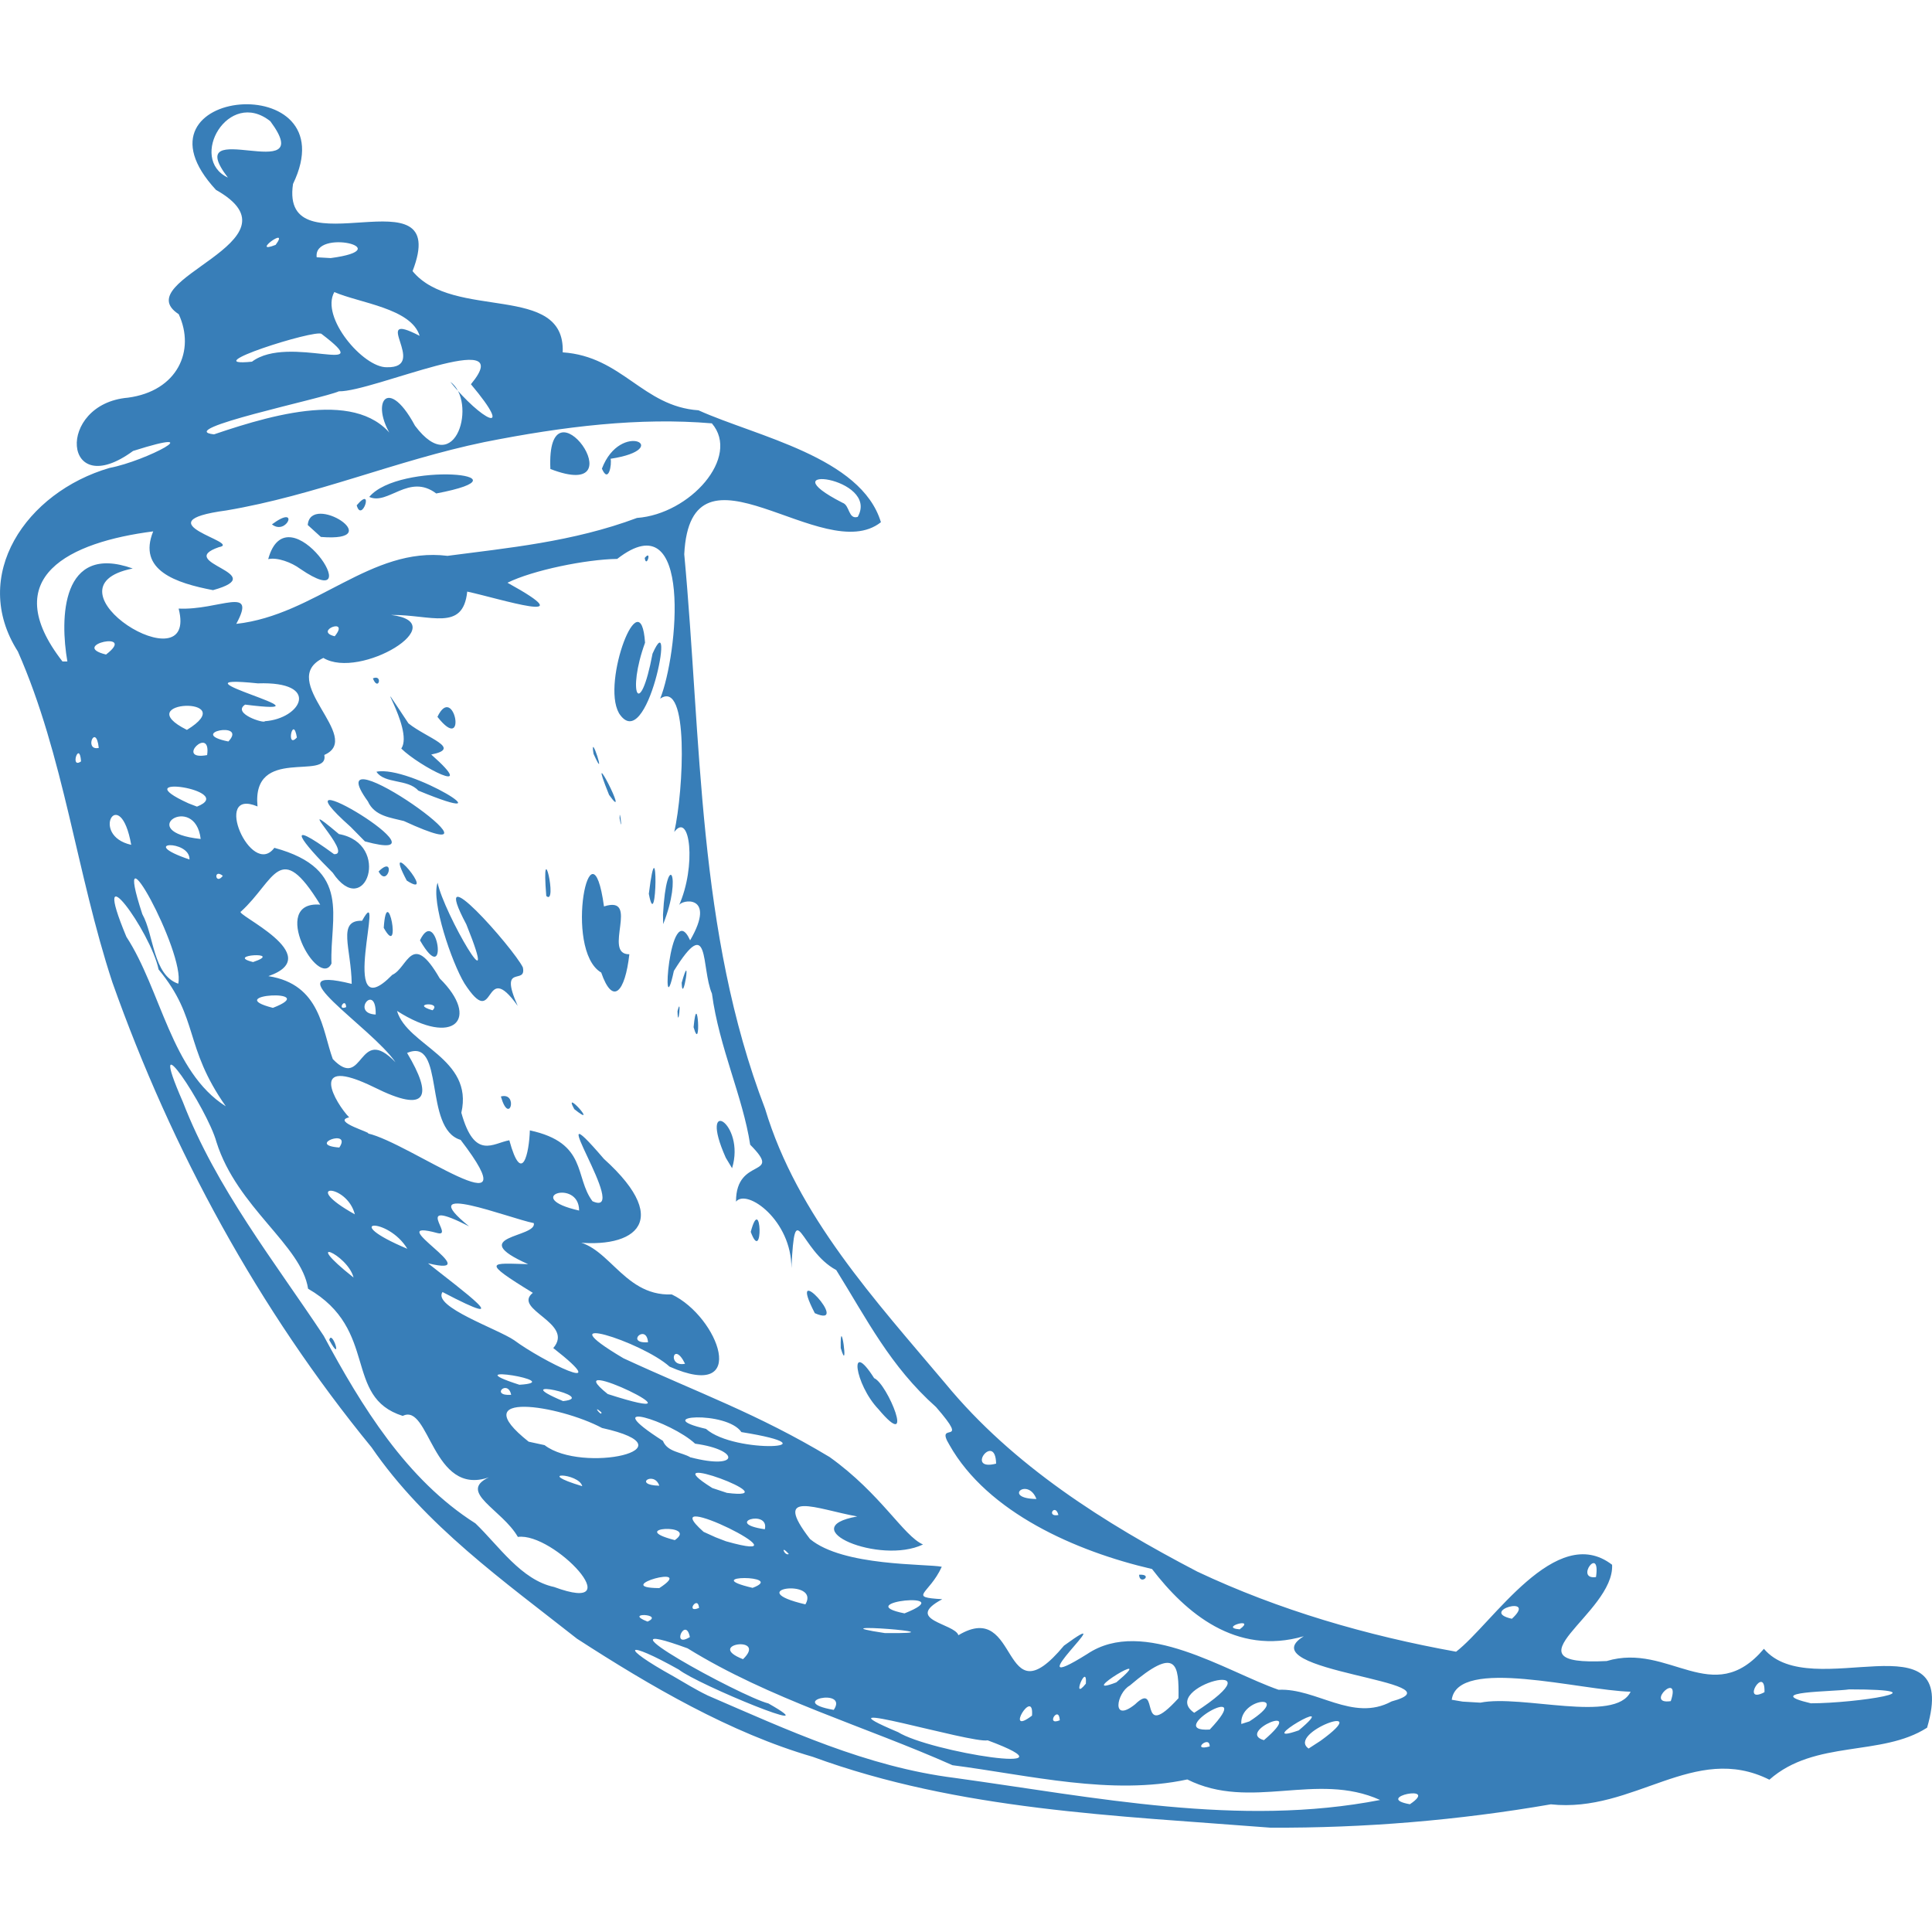
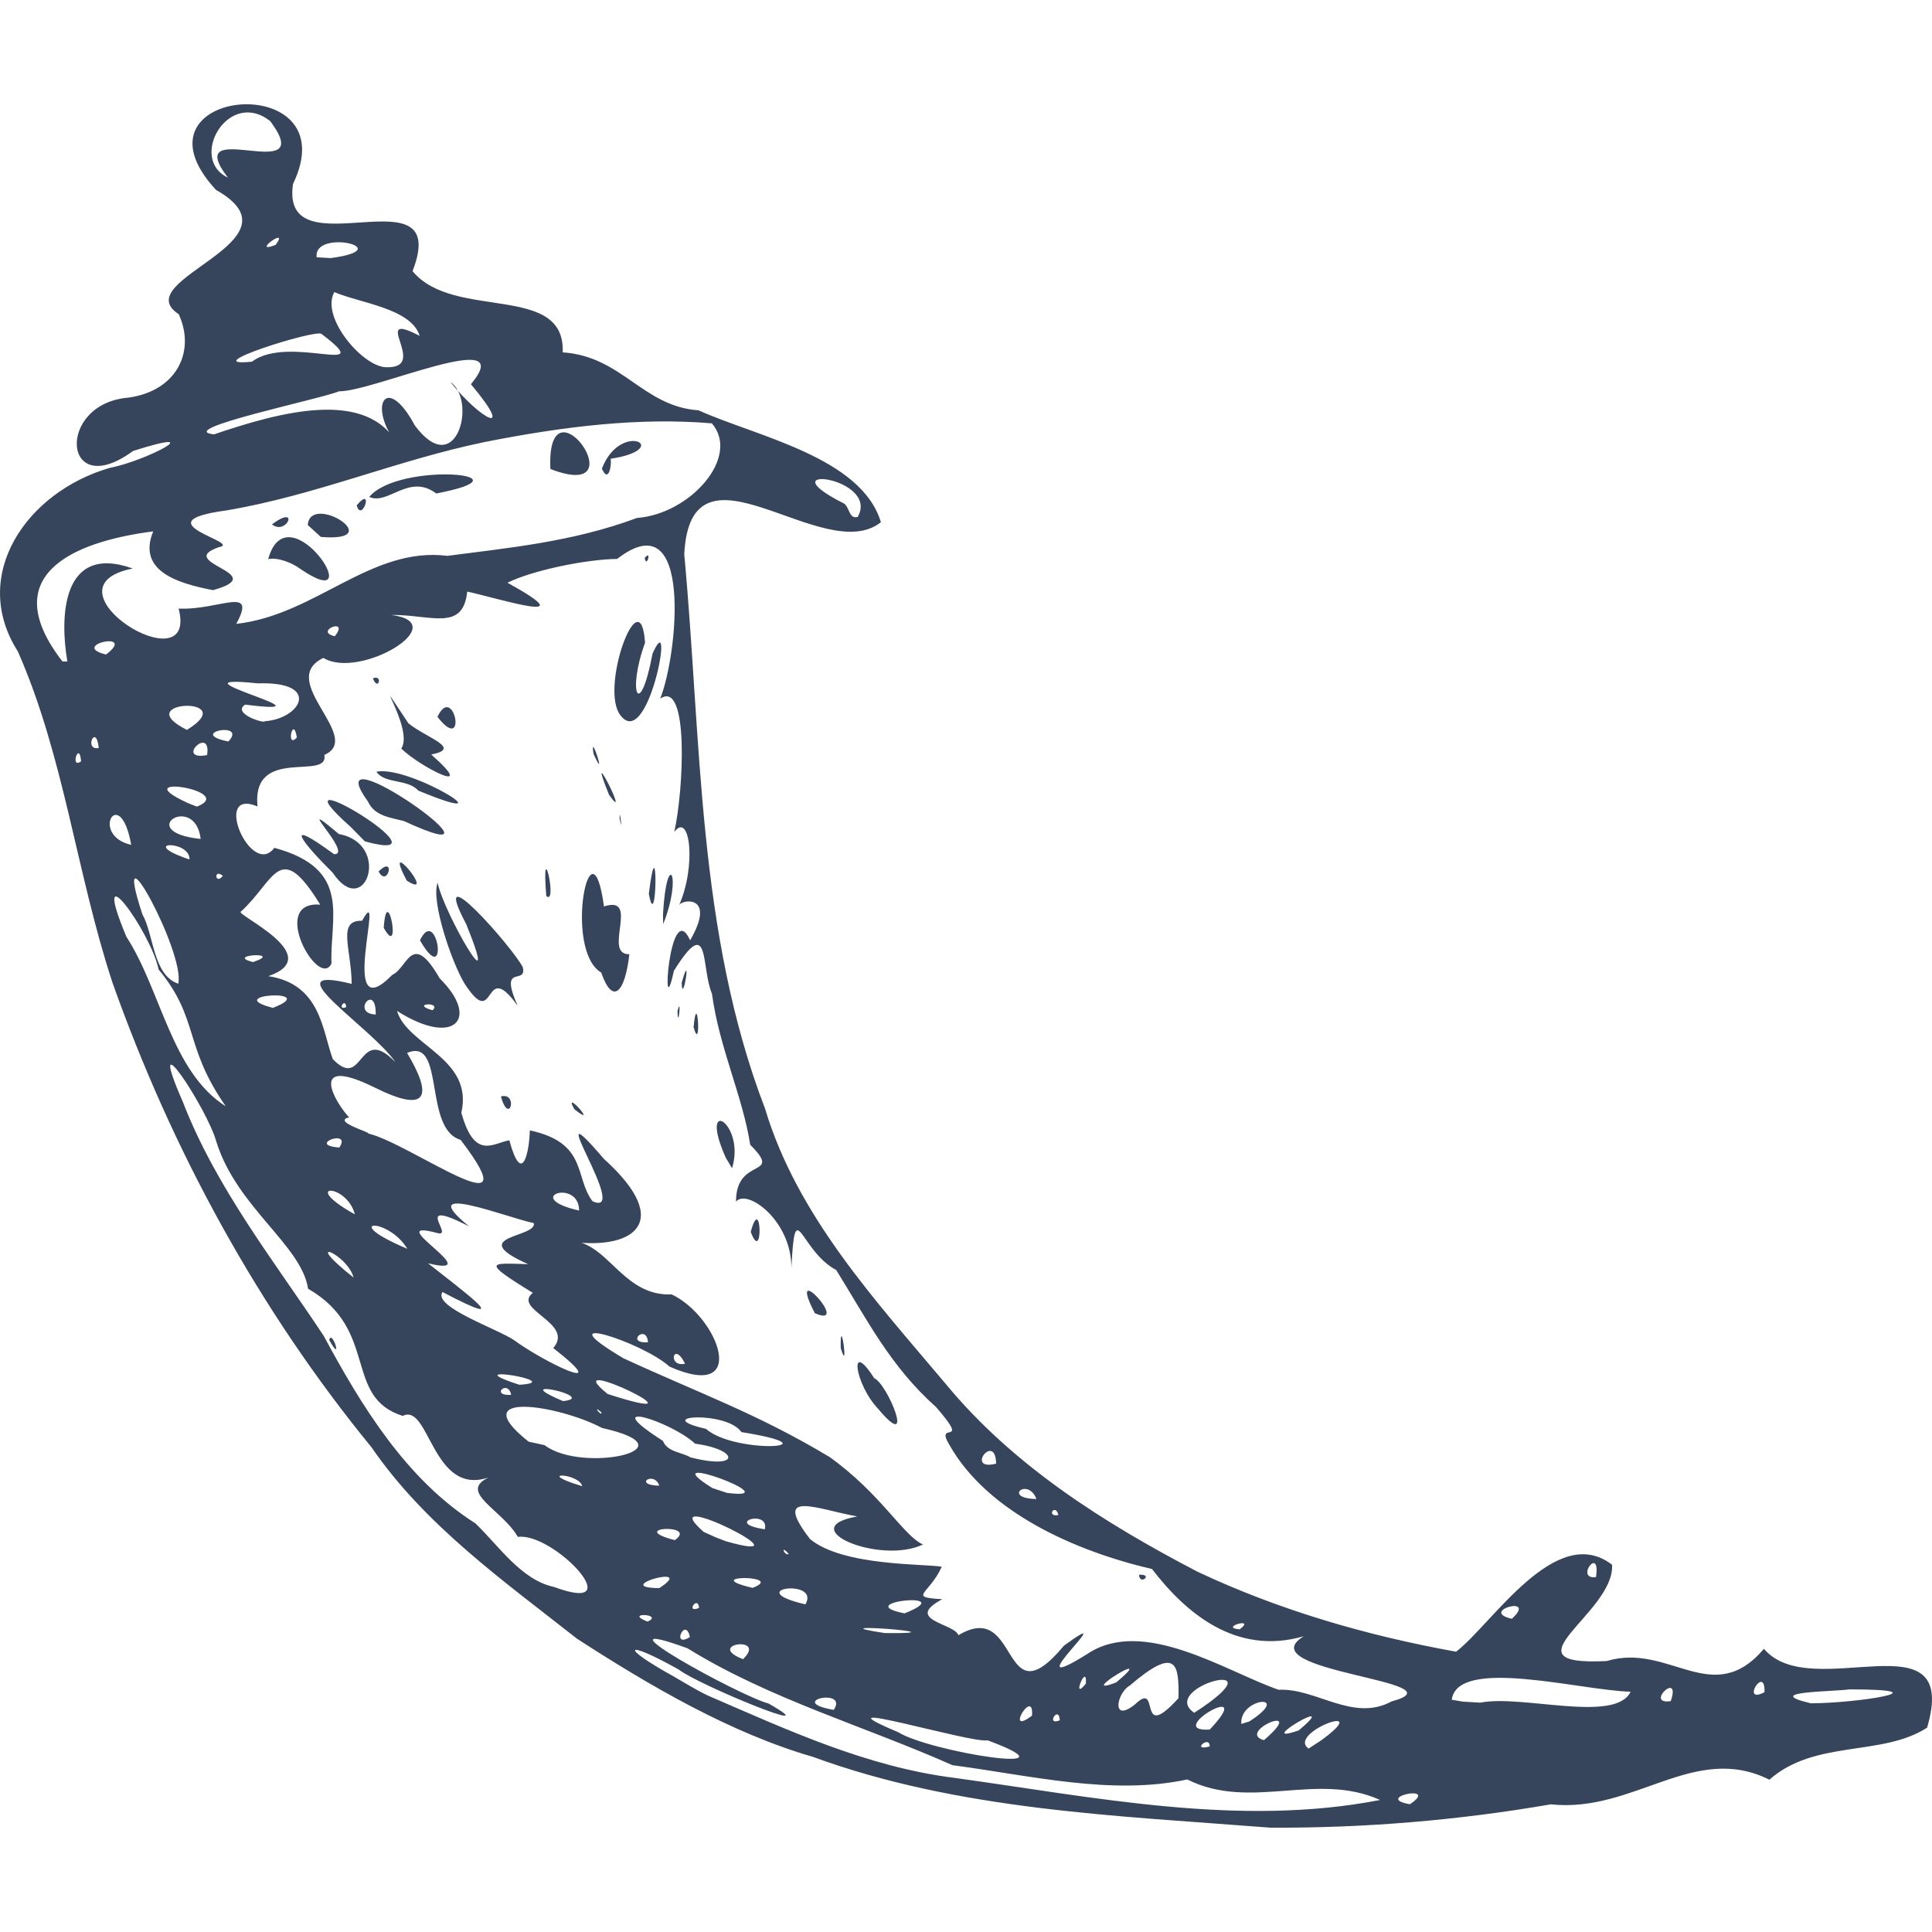
- <svg xmlns="http://www.w3.org/2000/svg" stroke="none" fill="#387EB8" stroke-width="" role="img" viewBox="0 0 24 24" height="1em" width="1em">
+ <svg xmlns="http://www.w3.org/2000/svg" stroke="none" fill="#36455b" stroke-width="" role="img" viewBox="0 0 24 24" height="1em" width="1em">
  <path d="M7.172 20.36c-.914-.72-1.89-1.41-2.556-2.38-1.402-1.712-2.482-3.694-3.22-5.777-.446-1.355-.6-2.808-1.174-4.11-.602-.944.103-1.978 1.138-2.28.46-.087 1.272-.522.293-.211-.878.644-.963-.585-.063-.662.615-.082.84-.585.63-1.037-.66-.43 1.6-.903.463-1.544C1.5 1.08 4.34.835 3.64 2.285 3.473 3.4 5.624 2.08 5.125 3.368c.507.619 1.9.14 1.865 1.009.74.05.993.672 1.687.72.72.325 2.022.58 2.266 1.39-.713.566-2.364-1.165-2.443.398.215 2.31.16 4.689 1.004 6.888.4 1.332 1.37 2.38 2.244 3.418.837 1.016 1.971 1.73 3.127 2.333 1.014.478 2.107.795 3.213.994.448-.343 1.24-1.617 1.938-1.08.033.604-1.388 1.263-.067 1.196.776-.234 1.314.6 1.953-.152.588.697 2.446-.446 2.027.98-.566.364-1.392.144-1.959.646-.935-.467-1.68.418-2.715.306a19.86 19.86 0 01-3.484.29c-1.912-.15-3.865-.214-5.684-.88-1.024-.297-2.023-.881-2.924-1.464zm1.615.7c1 .432 1.978.888 3.074 1.026 1.74.24 3.537.614 5.283.274-.79-.357-1.608.14-2.395-.255-.944.203-1.957-.052-2.917-.177-1.092-.486-2.27-.82-3.291-1.452-1.277-.466.66.598 1.005.685.798.453-.877-.233-1.114-.421-.668-.375-.754-.297-.066.084.139.08.276.166.42.235zm-1.904-1.346c.97.359-.004-.682-.45-.622-.196-.341-.751-.557-.36-.74-.704.244-.737-.93-1.07-.763-.744-.235-.29-1.07-1.176-1.58-.081-.54-.882-1.008-1.138-1.822-.113-.416-.905-1.613-.418-.5.414 1.072 1.143 1.99 1.75 2.907.47.873 1.027 1.786 1.885 2.33.29.278.568.703.977.79zM4.09 16.647c.033-.146.177.317 0 0zm3.954 3.497c.215-.096-.31-.12 0 0zm.526.192c-.054-.265-.24.148 0 0zm.66.275c.312-.3-.484-.188 0 0zm1.127.63c.191-.282-.61-.107 0 0zM8.19 19.728c.487-.315-.63-.004 0 0zm.494.246c-.014-.166-.176.075 0 0zm2.47 1.542c.397.25 2.32.55 1.115.103-.2.042-2.23-.574-1.116-.103zm-3.921-3.054c-.04-.167-.616-.185 0 0zm1.15.67c.3-.21-.621-.16 0 0zm.966.593c.43-.162-.696-.163 0 0zm-2.584-1.773c.466.358 1.88.046.714-.213-.53-.283-1.727-.476-.912.17zm3.24 1.978c.193-.33-.815-.19 0 0zm-.984-.783c1.14.323-.958-.72-.281-.118l.15.068.13.05zm1.973 1.14c1.08.01-.975-.147 0 0zm-4.644-2.96c-.042-.2-.266.018 0 0zm6.47 3.985c.028-.363-.353.27 0 0zm-4.63-2.856c-.064-.191-.336-.008 0 0zm-1.738-1.254c.62-.037-.848-.273 0 0zm-2.06-1.332c-.077-.297-.674-.534 0 0zm5.407 3.435c-.114-.13-.054.028 0 0zm3.366 2.065c-.01-.197-.183.075 0 0zm-3.664-2.373c.06-.255-.528-.077 0 0zm-2.506-1.592c.46-.05-.74-.311 0 0zm4.241 2.637c.718-.285-.7-.14 0 0zM9.03 18.545c.827.106-.985-.563-.181-.06zm2.876 1.768c.773-.462.518 1.082 1.311.13.782-.57-.675.707.29.103.696-.467 1.726.22 2.376.445.468-.023.923.405 1.403.145.923-.25-1.806-.37-1.09-.81-.845.245-1.47-.294-1.885-.835-.948-.22-2.044-.703-2.517-1.542-.192-.315.28.044-.166-.47-.57-.508-.856-1.085-1.24-1.702-.457-.244-.51-.963-.557-.024.004-.593-.553-.992-.688-.826-.002-.571.595-.285.176-.707-.09-.592-.386-1.21-.475-1.877-.138-.322-.02-1.011-.473-.282-.165.77-.055-.947.202-.38.337-.58-.12-.51-.14-.43.22-.488.14-1.18-.057-.916.117-.517.185-1.902-.175-1.656.218-.54.414-2.473-.534-1.736-.384.005-1.048.14-1.363.296.986.543-.1.196-.5.11-.052.502-.45.285-.946.29.793.098-.386.81-.841.534-.59.282.51.987.012 1.205.06.328-.905-.12-.83.64-.573-.241-.078.9.209.514.975.264.686.866.71 1.437-.158.333-.784-.783-.14-.731-.507-.827-.561-.3-.984.085-.1.028 1.079.547.34.803.65.1.668.67.8 1.03.39.407.31-.45.779.04-.296-.436-1.567-1.228-.544-.974-.005-.44-.185-.793.129-.784.31-.562-.325 1.387.375.672.193-.085.24-.563.59.045.505.498.182.858-.531.403.127.433.954.587.799 1.265.165.595.395.376.596.342.158.578.247.153.255-.123.72.155.552.58.778.88.497.224-.712-1.522.142-.526.898.81.337 1.15-.47 1.02.51-.041.675.69 1.313.664.582.277.975 1.34-.027.897-.348-.313-1.58-.7-.573-.104.929.43 1.665.688 2.561 1.227.64.458.918.982 1.16 1.086-.538.257-1.623-.206-.817-.348-.503-.091-1.068-.345-.587.28.41.343 1.45.306 1.637.345-.159.348-.43.376.006.403-.486.26.156.3.201.448zm-.994-2.808c-.296-.31-.373-.89-.053-.385.164.066.525.947.053.385zm3.238 2.057c.185-.011.006.14 0 0zm-3.706-2.816c-.01-.468.107.36 0 0zm-.322-.433c-.372-.72.47.204 0 0zm-3.9-2.692c.219-.06.108.374 0 0zm3.104 1.682c.134-.504.158.424 0 0zm-2.192-1.525c-.155-.278.323.26 0 0zm1.882.604c-.352-.79.25-.432.078.13zM5.77 12.217c-.158-.26-.418-1.02-.334-1.252.076.378.804 1.627.357.518-.494-.93.59.302.702.534.05.23-.305-.063-.064.478-.44-.617-.26.34-.661-.278zm-1.003-.691c.04-.603.23.413 0 0zm.45.155c.216-.455.366.634 0 0zm-1.084-.84c-.374-.37-.644-.713.017-.23.255.01-.566-.778.06-.25.66.12.327 1.082-.077.48zm.57-.015c.217-.215.115.212 0 0zm.35.113c-.328-.617.4.258 0 0zm-.697-.667c-1.086-.966 1.365.506.177.18zm3.11 1.808c-.47-.282-.123-1.984.037-.82.457-.148-.025.6.315.594-.053.473-.206.643-.35.226zm1.15.68c.048-.513.099.35 0 0zm-.2-.198c.054-.22.007.258 0 0zM4.57 9.955c-.697-.963 2.027.973.447.244-.165-.043-.364-.06-.447-.244zm2.216 1.175c-.066-.81.147.134 0 0zm1.682 1.079c.13-.462.01.305 0 0zM4.676 9.587c.415-.088 1.718.729.52.234-.132-.148-.416-.08-.52-.234zm3.56 1.775c.044-.83.248-.495.002.118zM4.985 9.299c.169-.248-.45-1.12.089-.313.232.185.672.31.283.387.61.539-.15.146-.372-.074zm3.075 1.804c.117-.944.103.553 0 0zM4.632 8.427c.129-.055.068.172 0 0zm.802.478c.206-.434.38.483 0 0zm2.263 1.259c-.002-.167.043.242 0 0zm-.131-.29c-.314-.776.292.41 0 0zm-.193-.51c-.053-.32.18.404 0 0zm.314-.51c-.216-.38.272-1.673.326-.87-.227.625-.065.975.093.136.293-.66-.063 1.303-.42.735zm.322-1.923c.094-.115.02.139 0 0zM7.47 17.544c-.128-.111.016.07 0 0zm1.11.56c.615.16.612-.095.055-.17-.3-.28-1.246-.575-.4-.035.057.142.235.139.344.206zM6.389 16.65c.34.253 1.28.719.484.096.269-.312-.514-.478-.254-.686-.66-.404-.52-.368-.058-.356-.794-.354.114-.328.07-.51-.305-.06-1.52-.54-.804.04-.726-.37-.173.138-.392.084-.743-.202.66.565-.118.375.425.337 1.146.864.18.357-.128.183.69.46.892.6zm1.16.667c1.41.454-.691-.556 0 0zm5.94 3.598c.02-.28-.193.24 0 0zm.611.257c.325-.315.013.503.54-.077.005-.415-.017-.66-.606-.156-.162.09-.234.473.066.233zm-9.692-6.087c-.1-.393-.7-.39 0 0zm.652.428c-.242-.402-.864-.364 0 0zm3.71 2.237c.362.32 1.662.236.44.04-.182-.27-1.151-.204-.44-.04zm5.097 3.149c.558-.468-.54.208 0 0zm1.16.796c.003-.15-.24.066 0 0zm.001-.21c.617-.654-.598.039 0 0zM2.805 13.743c-.526-.75-.327-1.088-.835-1.7-.096-.47-.87-1.533-.4-.406.43.659.558 1.679 1.235 2.106zm12.03 7.534c1.135-.734-.466-.32 0 0zm.866.34c.57-.488-.36-.102 0 0zM4.215 14.255c.163-.242-.42-.031 0 0zm11.305 7.129c.551-.355-.126-.3-.1.032zm-7.47-4.71c-.02-.24-.291.02 0 0zm.46.267c-.145-.297-.224.047 0 0zm7.894 4.684c.705-.51-.428-.098-.148.096zm-.27-.13c.574-.482-.607.213 0 0zm1.38.918c.386-.258-.469-.083 0 0zM4.57 14.08c.517.116 2.066 1.274 1.152.08-.468-.138-.187-1.283-.665-1.08.32.535.264.763-.41.426-.845-.413-.474.204-.31.374-.224.052.299.196.233.2zm-2.356-1.86c.092-.383-.853-2.107-.446-.864.146.26.13.754.446.864zm4.324 2.666c-.266-.223-.013-.032 0 0zm.656.152c0-.405-.725-.164 0 0zm5.681 3.583c-.108-.278-.428-.006 0 0zm.273.199c-.04-.155-.157.03 0 0zM15.4 20.24c.216-.16-.27-.02 0 0zM3.39 12.52c.62-.24-.664-.17 0 0zm8.984 5.662c-.007-.401-.395.1 0 0zm-9.23-6.231c.399-.135-.367-.09 0 0zm1.156.56c-.007-.133-.122.05 0 0zm14.09 8.64c.512-.104 1.678.26 1.866-.136-.62-.015-2.15-.438-2.222.1l.136.023.22.013zM4.667 12.603c.009-.407-.317-.015 0 0zM1.63 10.495c-.138-.775-.525-.118 0 0zm.724.182c.009-.25-.663-.224 0 0zm.414.203c-.12-.097-.094.122 0 0zm2.605 1.67c.122-.112-.29-.083 0 0zm-2.88-2.128c-.07-.585-.84-.088 0 0zm-1.486-.964c-.02-.27-.144.102 0 0zm.22-.167c-.035-.32-.19.04 0 0zm1.22.729c.518-.203-.94-.42-.104-.04zm16.334 10.089c.33-.303-.42-.094 0 0zm1.974 1.023c.132-.392-.334.05 0 0zM2.573 9.38c.055-.38-.41.075 0 0zM.837 8.218c-.093-.535-.08-1.474.812-1.156-1.191.236.824 1.48.57.498.5.024.98-.296.716.19.987-.11 1.67-.964 2.624-.845.742-.098 1.554-.172 2.354-.471.658-.048 1.29-.756.93-1.175-.896-.076-1.835.036-2.827.233-1.098.228-2.096.662-3.205.849-1.08.145.217.4-.092.456-.564.196.672.328-.073.534-.46-.088-.94-.246-.743-.73-1.035.133-1.945.563-1.127 1.616h.06zm2.494-1.27c.243-.894 1.3.735.398.118-.108-.08-.285-.146-.398-.12zm.047-.434c.35-.26.186.146 0 0zm.445.008c.032-.411 1.018.218.163.148zm.608-.245c.222-.26.064.23 0 0zm.156-.104c.37-.444 2.095-.283.832-.043-.338-.255-.598.15-.832.043zm2.25-.347c-.055-1.214 1.119.432 0 0zm.64-.004c.233-.612.906-.245.108-.123.017.065-.024.316-.108.123zM2.322 9.067c.697-.427-.741-.37 0 0zm.515.144c.245-.26-.531-.106 0 0zm-1.52-1.08c.399-.305-.471-.116 0 0zm20.602 12.89c.012-.355-.304.16 0 0zm-2.093-1.43c.06-.408-.27.037 0 0zm2.67 1.568c.557 0 1.688-.173.475-.173-.19.03-1.109.024-.476.173zM3.29 8.959c.45-.03.706-.497-.087-.47-1.23-.127 1.084.42-.158.264-.167.11.236.237.245.207zm.398.202c-.048-.29-.14.154 0 0zm.47-1.257c.197-.243-.27-.065 0 0zm-1.5-2.508c.806-.274 1.907-.581 2.287.135-.387-.466-.156-.924.21-.243.516.689.775-.313.438-.545.383.476.819.7.257.03.61-.734-1.223.097-1.64.088-.2.09-2.071.477-1.551.535zm.472-.903c.46-.347 1.588.206.864-.345-.07-.062-1.586.418-.864.345zm1.674.069c.538.013-.231-.722.409-.39-.105-.343-.746-.407-1.06-.544-.176.314.36.938.65.934zm-1.38-1.52c.186-.252-.326.128 0 0zm.684.164c.866-.115-.22-.373-.174-.01zm-1.277-1c-.61-.796 1.146.134.527-.7-.522-.415-1.023.468-.527.7zm7.824 4.215c.28-.496-1.155-.668-.188-.175.09.03.07.21.188.175z" />
</svg>
